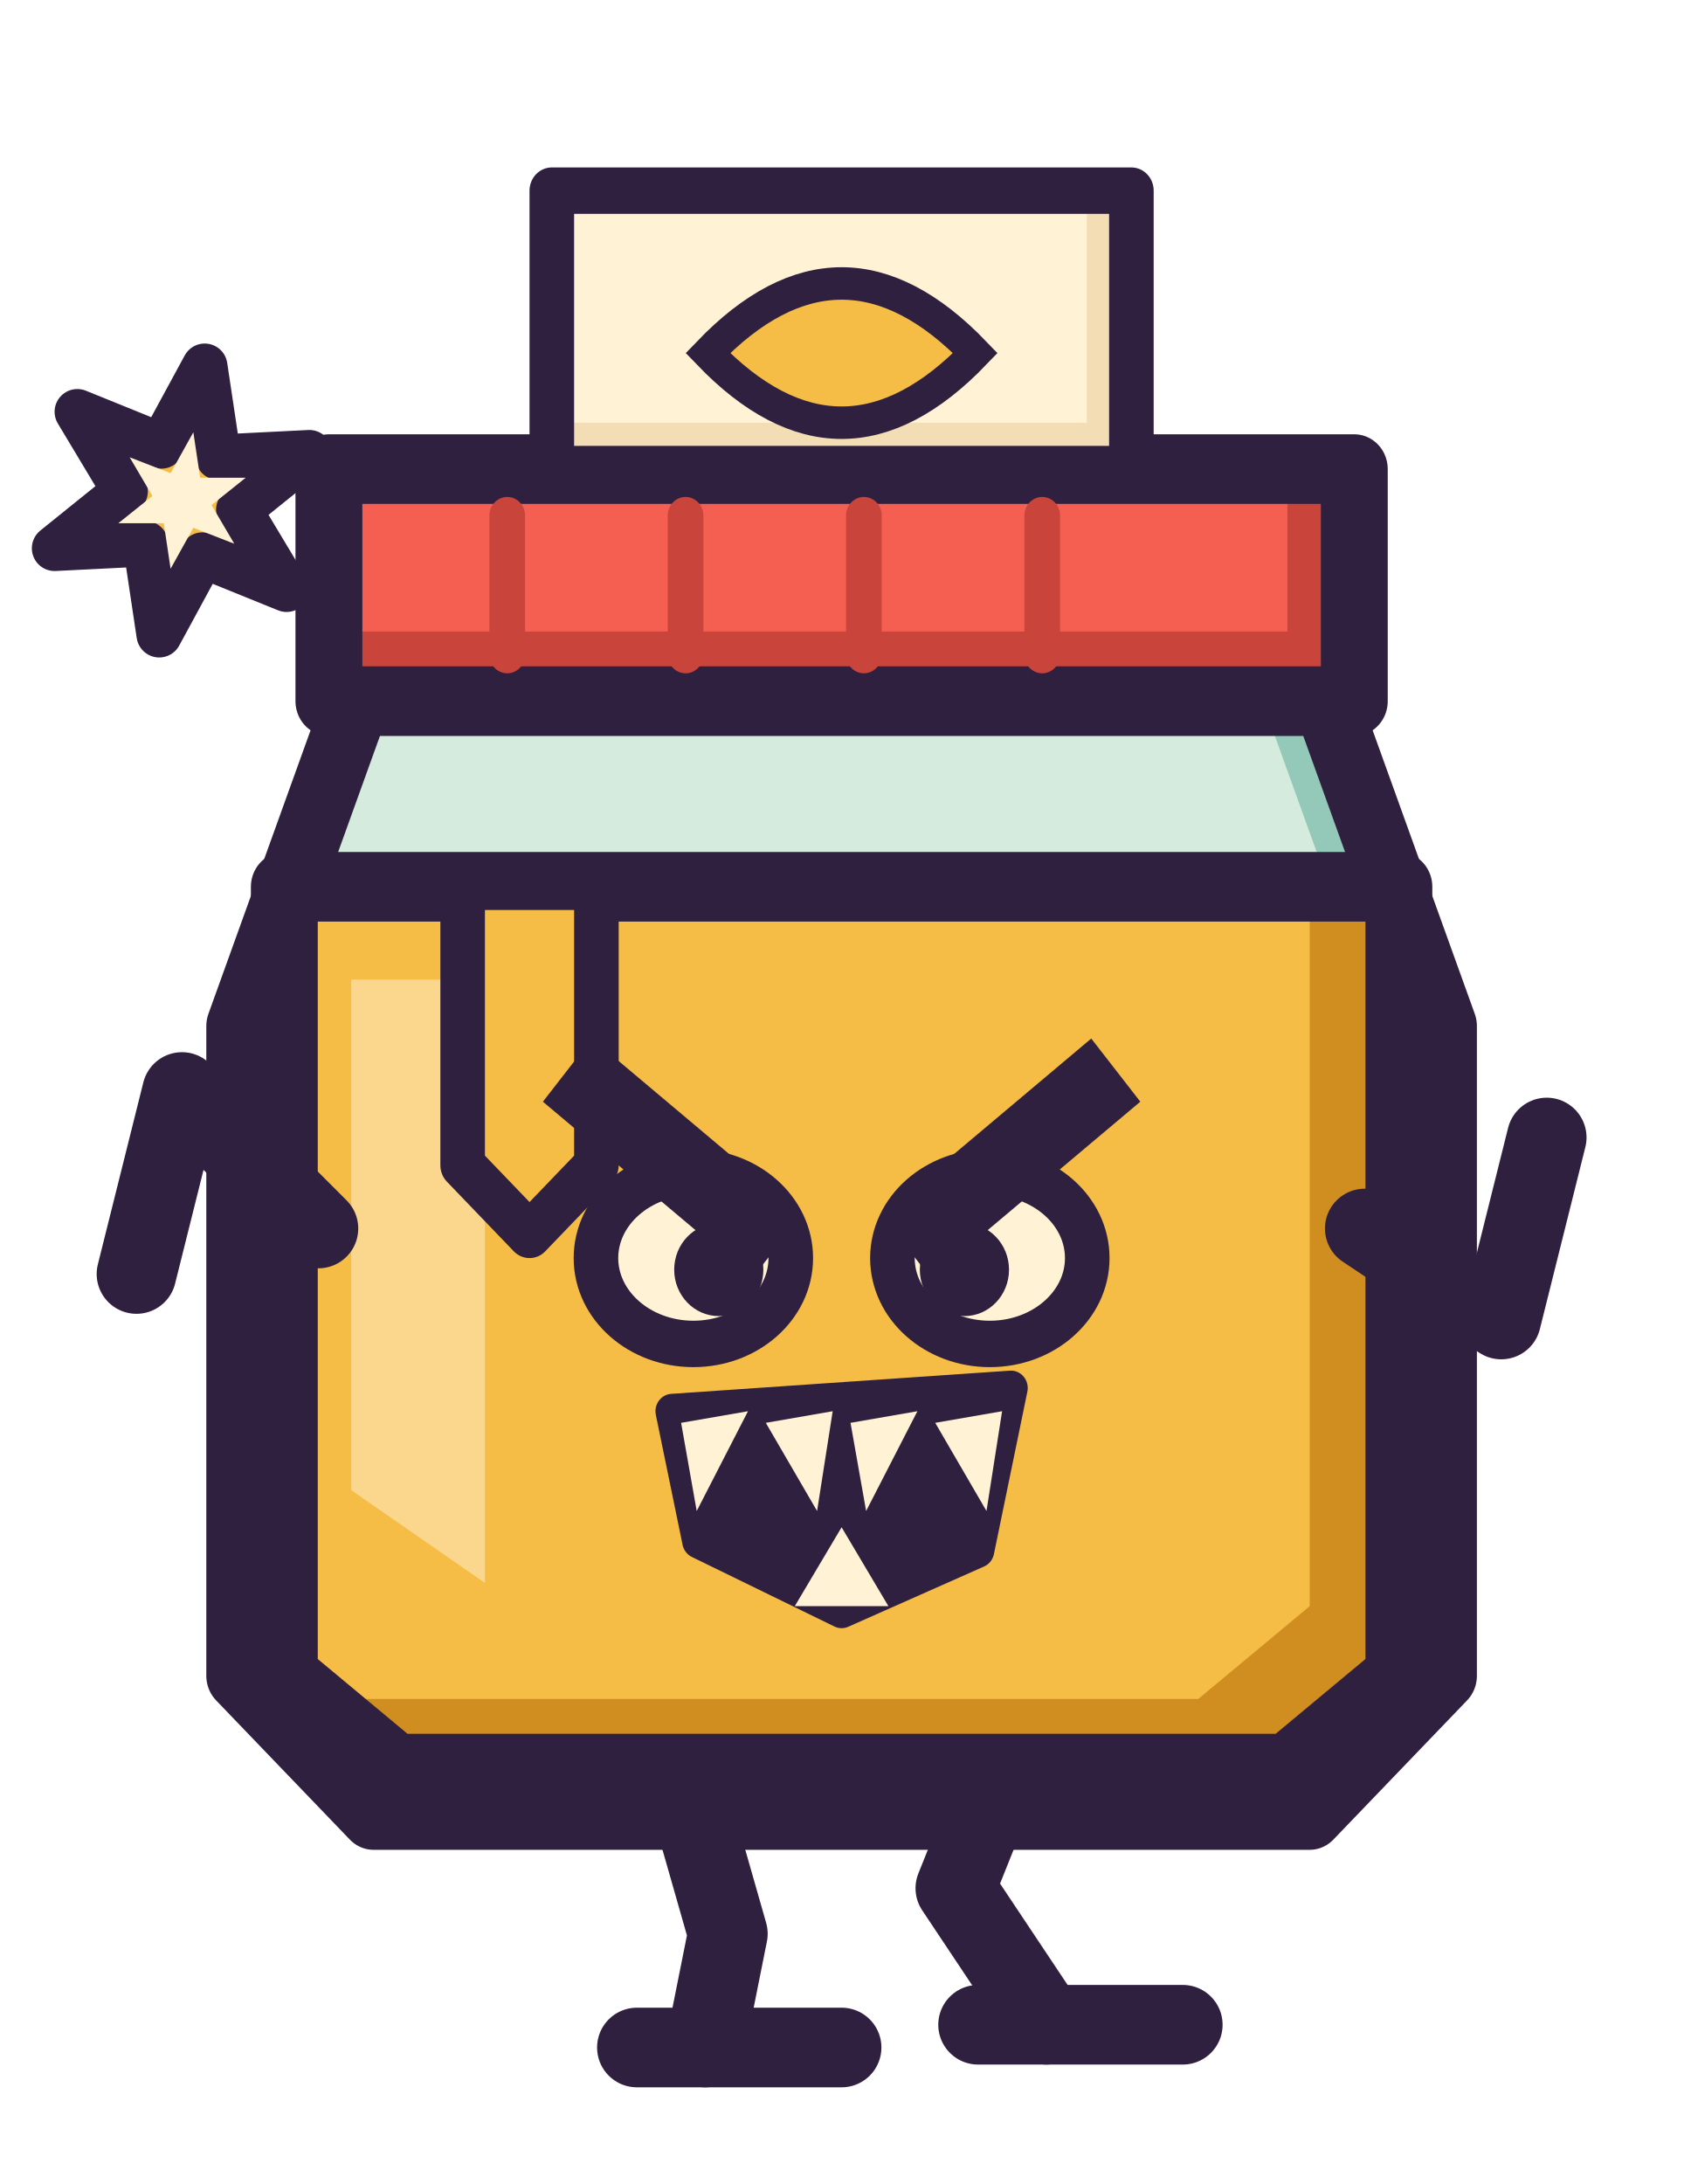
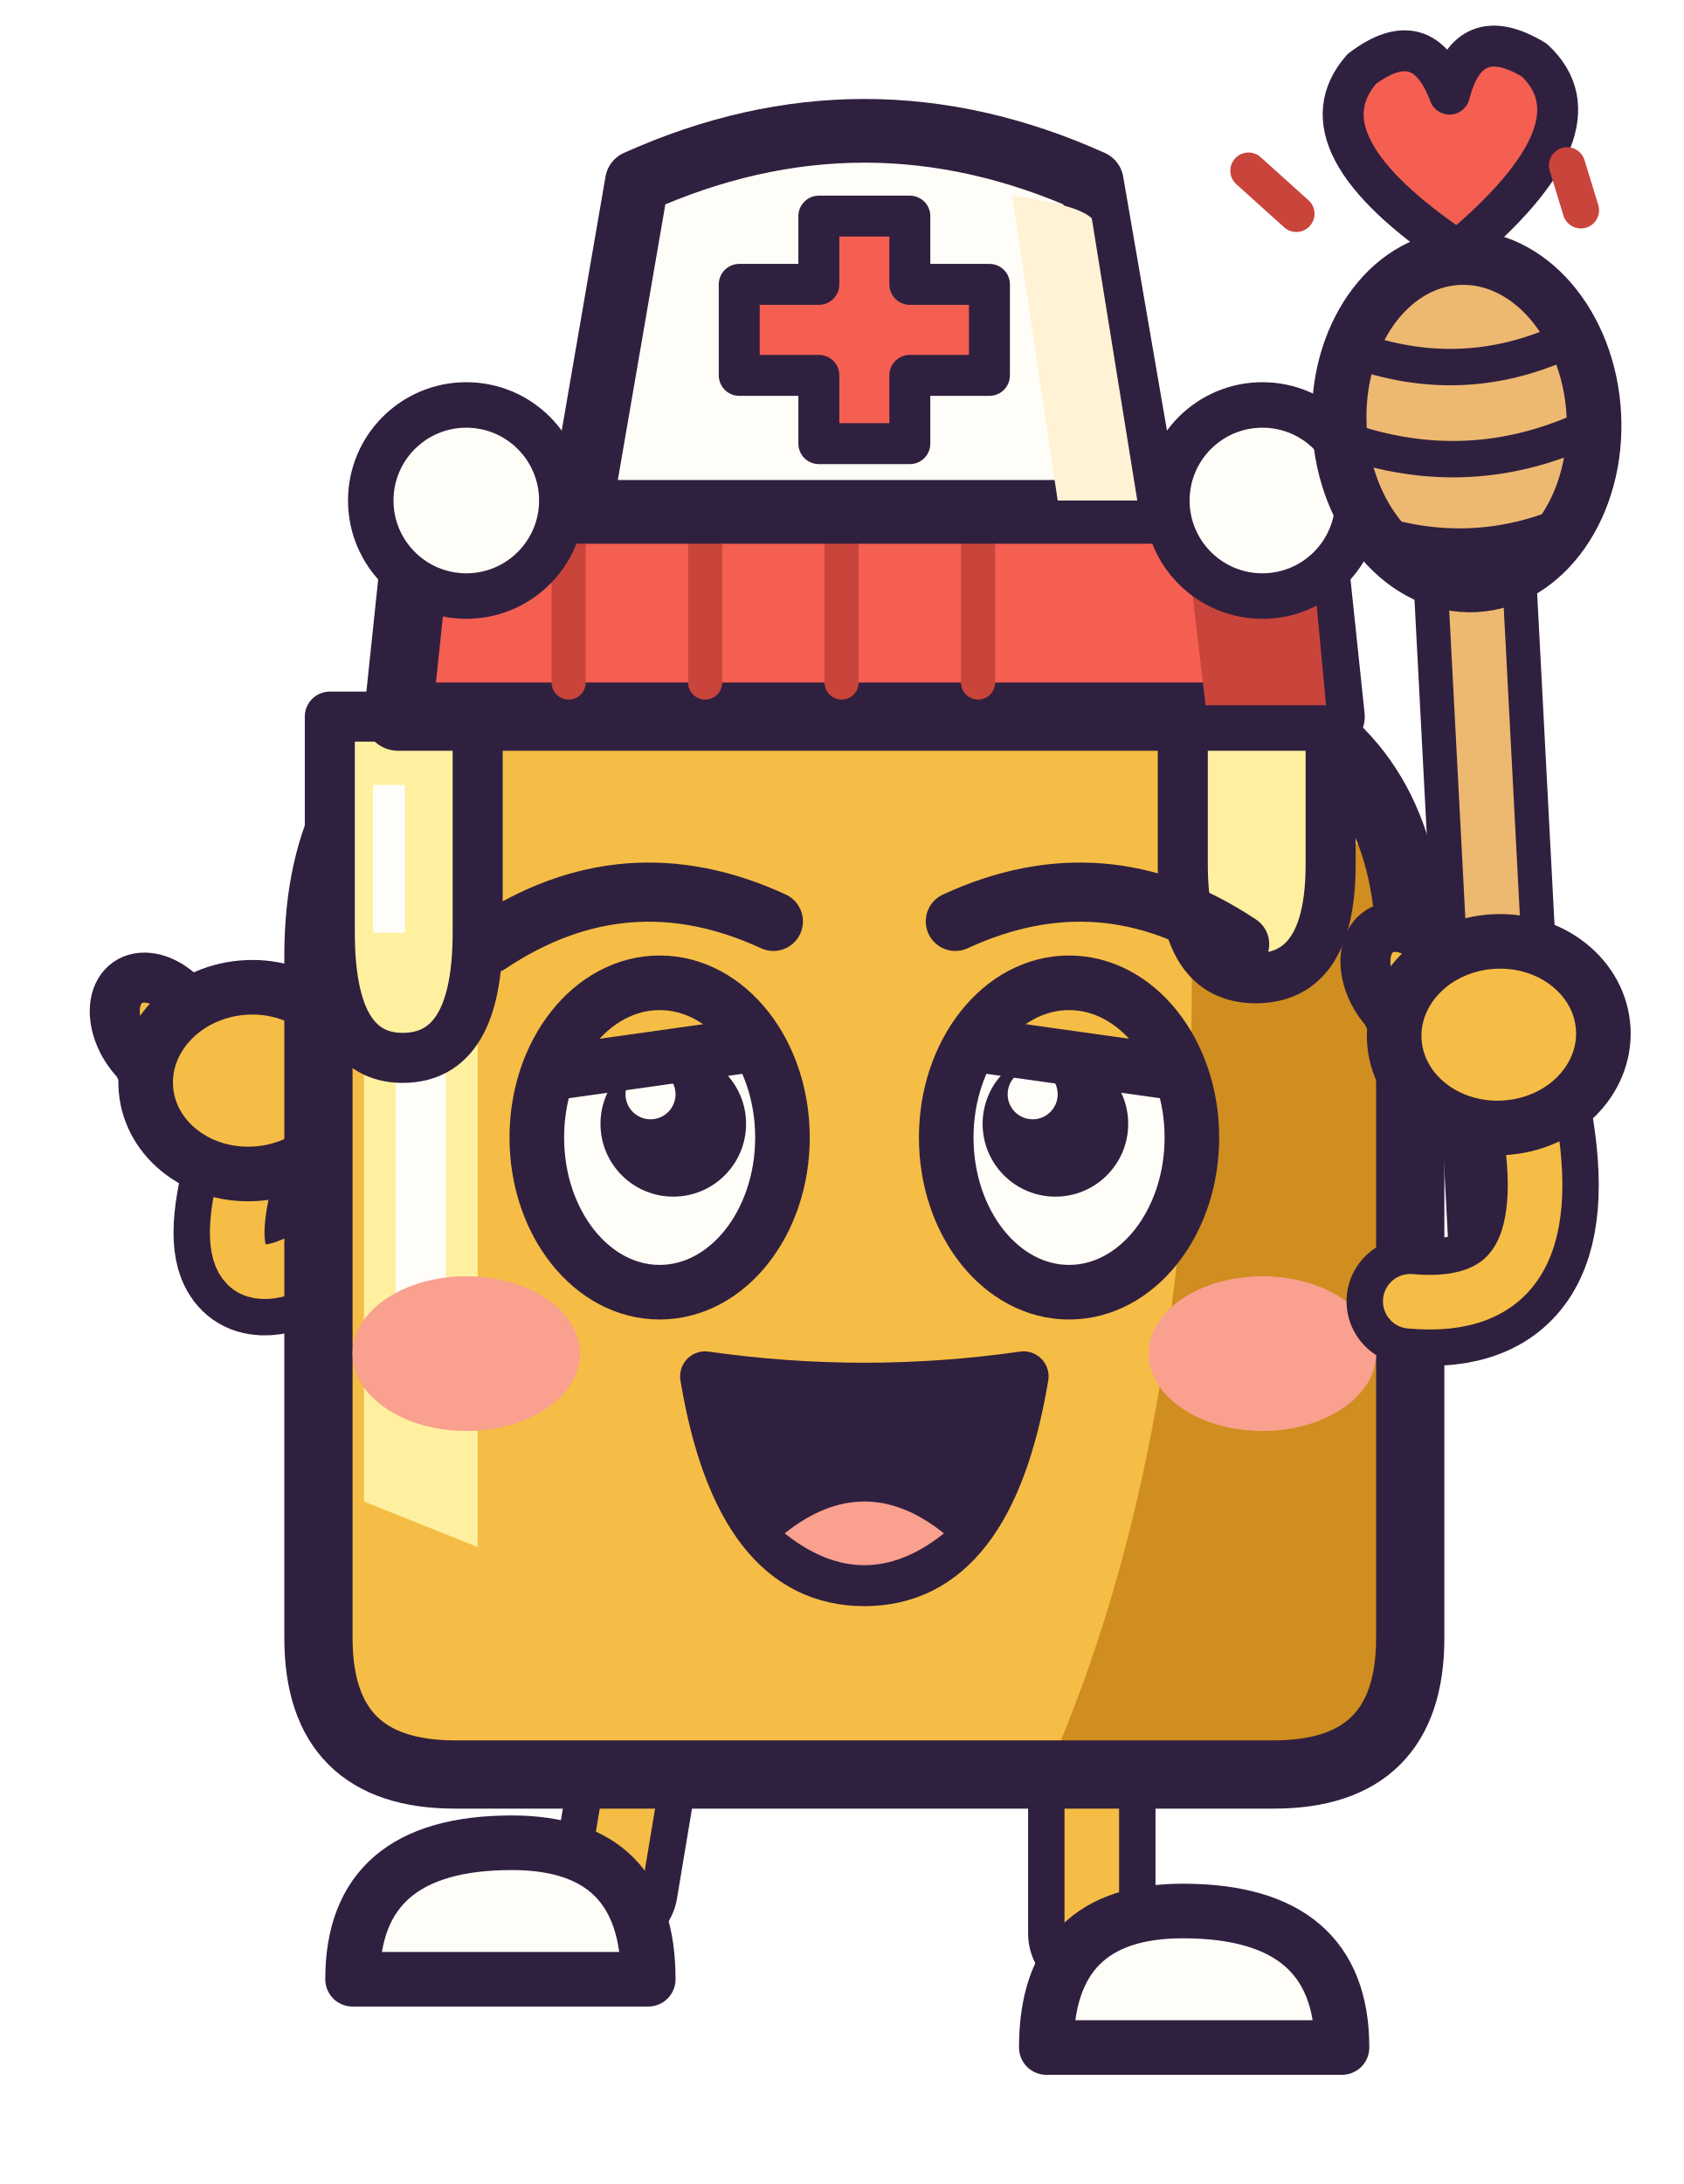
<svg xmlns="http://www.w3.org/2000/svg" width="74" height="96" viewBox="0 0 74 96">
-   <path d="M30 78L32 85L31 90" fill="none" stroke="#30203F" stroke-width="3.5" stroke-linecap="round" stroke-linejoin="round" />
-   <path d="M28 90L37 90" fill="none" stroke="#30203F" stroke-width="3.5" stroke-linecap="round" stroke-linejoin="round" />
-   <path d="M44 78L42 83L46 89" fill="none" stroke="#30203F" stroke-width="3.5" stroke-linecap="round" stroke-linejoin="round" />
-   <path d="M43 89L52 89" fill="none" stroke="#30203F" stroke-width="3.5" stroke-linecap="round" stroke-linejoin="round" />
-   <g transform="translate(37 91) scale(0.98 1.02) translate(-37 -91)">
-     <g>
+   <g transform="translate(0 -1)">
+     <path d="M28 78L27 84" fill="none" stroke="#30203F" stroke-width="5.6" stroke-linecap="round" stroke-linejoin="round" />
+     <path d="M28 78L27 84" fill="none" stroke="#F5BD45" stroke-width="2.4" stroke-linecap="round" stroke-linejoin="round" />
+     <path d="M48 78L48 86" fill="none" stroke="#30203F" stroke-width="5.6" stroke-linecap="round" stroke-linejoin="round" />
+     <path d="M48 78L48 86" fill="none" stroke="#F5BD45" stroke-width="2.4" stroke-linecap="round" stroke-linejoin="round" />
+     <path d="M28.5 88Q28.5 82 22.5 82Q15.5 82 15.5 88Z" fill="#FFFDF7" stroke="#30203F" stroke-width="2.4" stroke-linejoin="round" />
+     <path d="M46 91Q46 85 52 85Q59 85 59 91Z" fill="#FFFDF7" stroke="#30203F" stroke-width="2.4" stroke-linejoin="round" />
+     <g transform="translate(0 -1)">
+       <path d="M14 57Q9 60 11 53" fill="none" stroke="#30203F" stroke-width="5.6" stroke-linecap="round" stroke-linejoin="round" />
+       <path d="M14 57Q9 60 11 53" fill="none" stroke="#F5BD45" stroke-width="2.4" stroke-linecap="round" stroke-linejoin="round" />
+       <g transform="rotate(-5 11 49.5)">
+         <g transform="rotate(-30 7.6 47.4)">
+           <path d="M5.9 47.4A1.7 2.5 0 1 0 9.2 47.4A1.7 2.5 0 1 0 5.9 47.4Z" fill="#F5BD45" stroke="#30203F" stroke-width="2.2" stroke-linejoin="round" />
+         </g>
+         <path d="M6.4 49.5A4.6 4.1 0 1 0 15.6 49.5A4.6 4.1 0 1 0 6.4 49.5Z" fill="#F5BD45" stroke="#30203F" stroke-width="2.4" stroke-linejoin="round" />
+       </g>
+       <path d="M20 33L56 33Q62 36 62 44L62 74Q62 80 56 80L20 80Q14 80 14 74L14 44Q14 36 20 33Z" fill="#F5BD45" />
+       <path d="M52 34L61 40Q62 42 62 44L62 74Q62 80 56 80L46 80Q54 62 52 34Z" fill="#D08D20" />
+       <path d="M16 44L21 40L21 70L16 68Z" fill="#FFF0A0" />
+       <path d="M20 33L56 33Q62 36 62 44L62 74Q62 80 56 80L20 80Q14 80 14 74L14 44Q14 36 20 33Z" fill="none" stroke="#30203F" stroke-width="3" stroke-linecap="round" stroke-linejoin="round" />
+       <path d="M18.5 46L18.5 62" fill="none" stroke="#FFFDF7" stroke-width="2.2" stroke-linecap="round" stroke-linejoin="round" />
+       <path d="M14.5 33.5L21 33.5L21 43Q21 48.5 17.7 48.5Q14.5 48.5 14.5 43Z" fill="#FFF0A0" stroke="#30203F" stroke-width="2.2" stroke-linejoin="round" />
+       <path d="M52 33.5L58.5 33.5L58.5 40Q58.5 45 55.2 45Q52 45 52 40Z" fill="#FFF0A0" stroke="#30203F" stroke-width="2.2" stroke-linejoin="round" />
+       <path d="M16.4 36.5L17.8 36.5L17.8 43L16.4 43Z" fill="#FFFDF7" />
+       <path d="M18.5 24L57.5 24L58.5 33.5L17.5 33.5Z" fill="#F45F52" stroke="#30203F" stroke-width="3" stroke-linejoin="round" />
+       <path d="M52 24.5L57.5 24.5L58.3 33L53 33Z" fill="#C9443B" />
+       <path d="M25 25.5L25 32" fill="none" stroke="#C9443B" stroke-width="1.5" stroke-linecap="round" stroke-linejoin="round" />
+       <path d="M31 25.5L31 32" fill="none" stroke="#C9443B" stroke-width="1.5" stroke-linecap="round" stroke-linejoin="round" />
+       <path d="M37 25.5L37 32" fill="none" stroke="#C9443B" stroke-width="1.5" stroke-linecap="round" stroke-linejoin="round" />
+       <path d="M43 25.5L43 32" fill="none" stroke="#C9443B" stroke-width="1.5" stroke-linecap="round" stroke-linejoin="round" />
+       <circle cx="20.5" cy="24" r="4.2" fill="#FFFDF7" stroke="#30203F" stroke-width="2" />
+       <circle cx="55.5" cy="24" r="4.2" fill="#FFFDF7" stroke="#30203F" stroke-width="2" />
+       <path d="M25.5 24.5L28 10Q38 5.5 48 10L50.5 24.5Z" fill="#FFFDF7" stroke="#30203F" stroke-width="2.8" stroke-linejoin="round" />
+       <path d="M44.5 10.6Q47.4 11 48 11.6L50 24L46.5 24Z" fill="#FFF2D5" />
+       <path d="M36 11.5L40 11.5L40 14.5L43.5 14.5L43.5 18.5L40 18.5L40 21.5L36 21.5L36 18.5L32.5 18.5L32.5 14.5L36 14.5Z" fill="#F45F52" stroke="#30203F" stroke-width="1.8" stroke-linejoin="round" />
+       <ellipse cx="20.5" cy="61.5" rx="5" ry="3.4" fill="#F9A08F" />
+       <ellipse cx="55.5" cy="61.5" rx="5" ry="3.4" fill="#F9A08F" />
      <clipPath id="c1">
-         <path d="M16 30L58 30L64 46L64 74L58 80L16 80L10 74L10 46Z" />
+         <ellipse cx="29" cy="52" rx="5.4" ry="6.8" />
      </clipPath>
-       <path d="M16 30L58 30L64 46L64 74L58 80L16 80L10 74L10 46Z" fill="#94C9B9" />
+       <ellipse cx="29" cy="52" rx="5.4" ry="6.8" fill="#FFFDF7" />
      <g clip-path="url(#c1)">
-         <path transform="translate(-4 -3)" d="M16 30L58 30L64 46L64 74L58 80L16 80L10 74L10 46Z" fill="#D5EBDD" />
+         <circle cx="29.6" cy="51.4" r="3.2" fill="#30203F" />
+         <circle cx="28.6" cy="50.1" r="1.1" fill="#FFFDF7" />
+         <g transform="rotate(-8 29 48.5)">
+           <rect x="18.2" y="31.6" width="21.6" height="16.9" fill="#F5BD45" />
+           <path d="M18.2 48.5L39.8 48.5" fill="none" stroke="#30203F" stroke-width="2.4" stroke-linecap="round" stroke-linejoin="round" />
+         </g>
      </g>
-       <path d="M16 30L58 30L64 46L64 74L58 80L16 80L10 74L10 46Z" fill="none" stroke="#30203F" stroke-width="3" stroke-linejoin="round" />
+       <ellipse cx="29" cy="52" rx="5.4" ry="6.8" fill="none" stroke="#30203F" stroke-width="2.4" />
+       <clipPath id="c2">
+         <ellipse cx="47" cy="52" rx="5.4" ry="6.8" />
+       </clipPath>
+       <ellipse cx="47" cy="52" rx="5.4" ry="6.8" fill="#FFFDF7" />
+       <g clip-path="url(#c2)">
+         <circle cx="46.4" cy="51.4" r="3.2" fill="#30203F" />
+         <circle cx="45.4" cy="50.1" r="1.1" fill="#FFFDF7" />
+         <g transform="rotate(8 47 48.5)">
+           <rect x="36.2" y="31.6" width="21.6" height="16.9" fill="#F5BD45" />
+           <path d="M36.2 48.5L57.8 48.5" fill="none" stroke="#30203F" stroke-width="2.4" stroke-linecap="round" stroke-linejoin="round" />
+         </g>
+       </g>
+       <ellipse cx="47" cy="52" rx="5.4" ry="6.8" fill="none" stroke="#30203F" stroke-width="2.4" />
+       <path d="M21.5 43.5Q27.5 39.5 34 42.5" fill="none" stroke="#30203F" stroke-width="2.6" stroke-linecap="round" stroke-linejoin="round" />
+       <path d="M42 42.5Q48.5 39.5 54.5 43.5" fill="none" stroke="#30203F" stroke-width="2.6" stroke-linecap="round" stroke-linejoin="round" />
+       <path d="M31 62.5Q38 63.5 45 62.5Q43.5 71.5 38 71.5Q32.5 71.5 31 62.5Z" fill="#30203F" stroke="#30203F" stroke-width="2.2" stroke-linejoin="round" />
+       <path d="M34.5 69.4Q38 66.6 41.5 69.4Q38 72.2 34.5 69.4Z" fill="#F9A08F" />
+       <g transform="translate(0 1.2)">
+         <g transform="rotate(-3 62 58)">
+           <path d="M66.5 56L66.5 24" fill="none" stroke="#30203F" stroke-width="5.4" stroke-linecap="round" stroke-linejoin="round" />
+           <path d="M66.5 56L66.5 24" fill="none" stroke="#EDB870" stroke-width="2.4" stroke-linecap="round" stroke-linejoin="round" />
+           <path d="M62 58Q69 59 67.5 49.5" fill="none" stroke="#30203F" stroke-width="5.6" stroke-linecap="round" stroke-linejoin="round" />
+           <path d="M62 58Q69 59 67.5 49.5" fill="none" stroke="#F5BD45" stroke-width="2.4" stroke-linecap="round" stroke-linejoin="round" />
+           <g transform="rotate(0 66.5 46.5)">
+             <g transform="rotate(-30 63 44.4)">
+               <path d="M61.4 44.4A1.7 2.5 0 1 0 64.7 44.4A1.7 2.5 0 1 0 61.4 44.4Z" fill="#F5BD45" stroke="#30203F" stroke-width="2.2" stroke-linejoin="round" />
+             </g>
+             <path d="M61.9 46.5A4.6 4.1 0 1 0 71.1 46.5A4.6 4.1 0 1 0 61.9 46.5Z" fill="#F5BD45" stroke="#30203F" stroke-width="2.4" stroke-linejoin="round" />
+           </g>
+           <g transform="rotate(0 66.5 19.5)">
+             <path d="M60.9 19.5A5.6 7.2 0 1 0 72.1 19.5A5.6 7.2 0 1 0 60.9 19.5Z" fill="#EDB870" stroke="#30203F" stroke-width="2.4" stroke-linejoin="round" />
+             <path d="M61.5 16Q66.5 18.2 71.5 16" fill="none" stroke="#30203F" stroke-width="1.6" stroke-linecap="round" stroke-linejoin="round" />
+             <path d="M61 20Q66.5 22.3 72 20" fill="none" stroke="#30203F" stroke-width="1.6" stroke-linecap="round" stroke-linejoin="round" />
+             <path d="M61.7 24Q66.5 26 71.3 24" fill="none" stroke="#30203F" stroke-width="1.6" stroke-linecap="round" stroke-linejoin="round" />
+           </g>
+           <path d="M66.5 12Q59.7 6.9 62.7 3.8Q65.5 1.9 66.5 5.1Q67.5 1.9 70.3 3.8Q73.3 6.9 66.5 12Z" fill="#F45F52" stroke="#30203F" stroke-width="1.8" stroke-linejoin="round" />
+           <path d="M59.5 10L57.5 8" fill="none" stroke="#C9443B" stroke-width="1.6" stroke-linecap="round" stroke-linejoin="round" />
+           <path d="M72 10.5L71.5 8.5" fill="none" stroke="#C9443B" stroke-width="1.6" stroke-linecap="round" stroke-linejoin="round" />
+         </g>
+       </g>
    </g>
-     <g>
-       <clipPath id="c2">
-         <path d="M12 40L62 40L62 74L57 78L17 78L12 74Z" />
-       </clipPath>
-       <path d="M12 40L62 40L62 74L57 78L17 78L12 74Z" fill="#D08D20" />
-       <g clip-path="url(#c2)">
-         <path transform="translate(-4 -3)" d="M12 40L62 40L62 74L57 78L17 78L12 74Z" fill="#F5BD45" />
-       </g>
-       <path d="M12 40L62 40L62 74L57 78L17 78L12 74Z" fill="none" stroke="#30203F" stroke-width="3" stroke-linejoin="round" />
-     </g>
-     <path d="M15 44L21 44L21 70L15 66Z" fill="#FFF2D5" opacity=".5" />
-     <path d="M20 40L26 40L26 52L23 55L20 52Z" fill="#F5BD45" stroke="#30203F" stroke-width="2" stroke-linejoin="round" />
-     <g>
-       <clipPath id="c3">
-         <path d="M14 22L60 22L60 32L14 32Z" />
-       </clipPath>
-       <path d="M14 22L60 22L60 32L14 32Z" fill="#C9443B" />
-       <g clip-path="url(#c3)">
-         <path transform="translate(-3 -3)" d="M14 22L60 22L60 32L14 32Z" fill="#F45F52" />
-       </g>
-       <path d="M14 22L60 22L60 32L14 32Z" fill="none" stroke="#30203F" stroke-width="3" stroke-linejoin="round" />
-     </g>
-     <path d="M22 24L22 30" fill="none" stroke="#C9443B" stroke-width="1.6" stroke-linecap="round" stroke-linejoin="round" />
-     <path d="M30 24L30 30" fill="none" stroke="#C9443B" stroke-width="1.6" stroke-linecap="round" stroke-linejoin="round" />
-     <path d="M38 24L38 30" fill="none" stroke="#C9443B" stroke-width="1.6" stroke-linecap="round" stroke-linejoin="round" />
-     <path d="M46 24L46 30" fill="none" stroke="#C9443B" stroke-width="1.6" stroke-linecap="round" stroke-linejoin="round" />
-     <g>
-       <clipPath id="c4">
-         <path d="M24 10L50 10L50 22L24 22Z" />
-       </clipPath>
-       <path d="M24 10L50 10L50 22L24 22Z" fill="#F2DDB4" />
-       <g clip-path="url(#c4)">
-         <path transform="translate(-2 -2)" d="M24 10L50 10L50 22L24 22Z" fill="#FFF2D5" />
-       </g>
-       <path d="M24 10L50 10L50 22L24 22Z" fill="none" stroke="#30203F" stroke-width="2" stroke-linejoin="round" />
-     </g>
-     <path d="M31 17q6-6 12 0q-6 6-12 0z" fill="#F5BD45" stroke="#30203F" stroke-width="1.4" />
-     <ellipse cx="30.35" cy="56" rx="4.37" ry="3.7" fill="#FFF2D5" stroke="#30203F" stroke-width="2" />
-     <circle cx="31.49" cy="56.5" r="2" fill="#30203F" />
-     <ellipse cx="43.65" cy="56" rx="4.37" ry="3.7" fill="#FFF2D5" stroke="#30203F" stroke-width="2" />
-     <circle cx="42.51" cy="56.5" r="2" fill="#30203F" />
-     <path d="M24.7 47.9L34.1 55.5" fill="none" stroke="#30203F" stroke-width="3.5" stroke-linecap="butt" stroke-linejoin="round" />
-     <path d="M49.3 47.9L39.9 55.5" fill="none" stroke="#30203F" stroke-width="3.5" stroke-linecap="butt" stroke-linejoin="round" />
-     <path d="M29.4 62.6L44.6 61.6L43.1 68.6L37 71.2L30.6 68.2Z" fill="#30203F" stroke="#30203F" stroke-width="1.5" stroke-linejoin="round" />
-     <path d="M29.8 63.1L32.8 62.6L30.5 66.9Z" fill="#FFF2D5" />
-     <path d="M33.6 63.1L36.6 62.6L35.9 66.9Z" fill="#FFF2D5" />
-     <path d="M37.4 63.1L40.4 62.6L38.1 66.9Z" fill="#FFF2D5" />
-     <path d="M41.2 63.1L44.2 62.6L43.5 66.9Z" fill="#FFF2D5" />
-     <path d="M34.9 71L39.1 71L37 67.6Z" fill="#FFF2D5" />
  </g>
-   <path d="M14 54L8 48L6 56" fill="none" stroke="#30203F" stroke-width="3.5" stroke-linecap="round" stroke-linejoin="round" />
-   <path d="M60 54L66 58L68 50" fill="none" stroke="#30203F" stroke-width="3.5" stroke-linecap="round" stroke-linejoin="round" />
-   <path d="M9 16.1L9.6 20.1L13.6 19.9L10.5 22.4L12.6 25.9L8.9 24.4L7 27.9L6.4 23.9L2.4 24.1L5.5 21.6L3.4 18.1L7.1 19.6Z" fill="#F5BD45" stroke="#30203F" stroke-width="2" stroke-linejoin="round" />
-   <path d="M8.5 19L8.8 21L10.8 21L9.3 22.2L10.3 23.9L8.5 23.2L7.5 25L7.2 23L5.2 23L6.7 21.8L5.7 20.1L7.5 20.8Z" fill="#FFF2D5" />
</svg>
